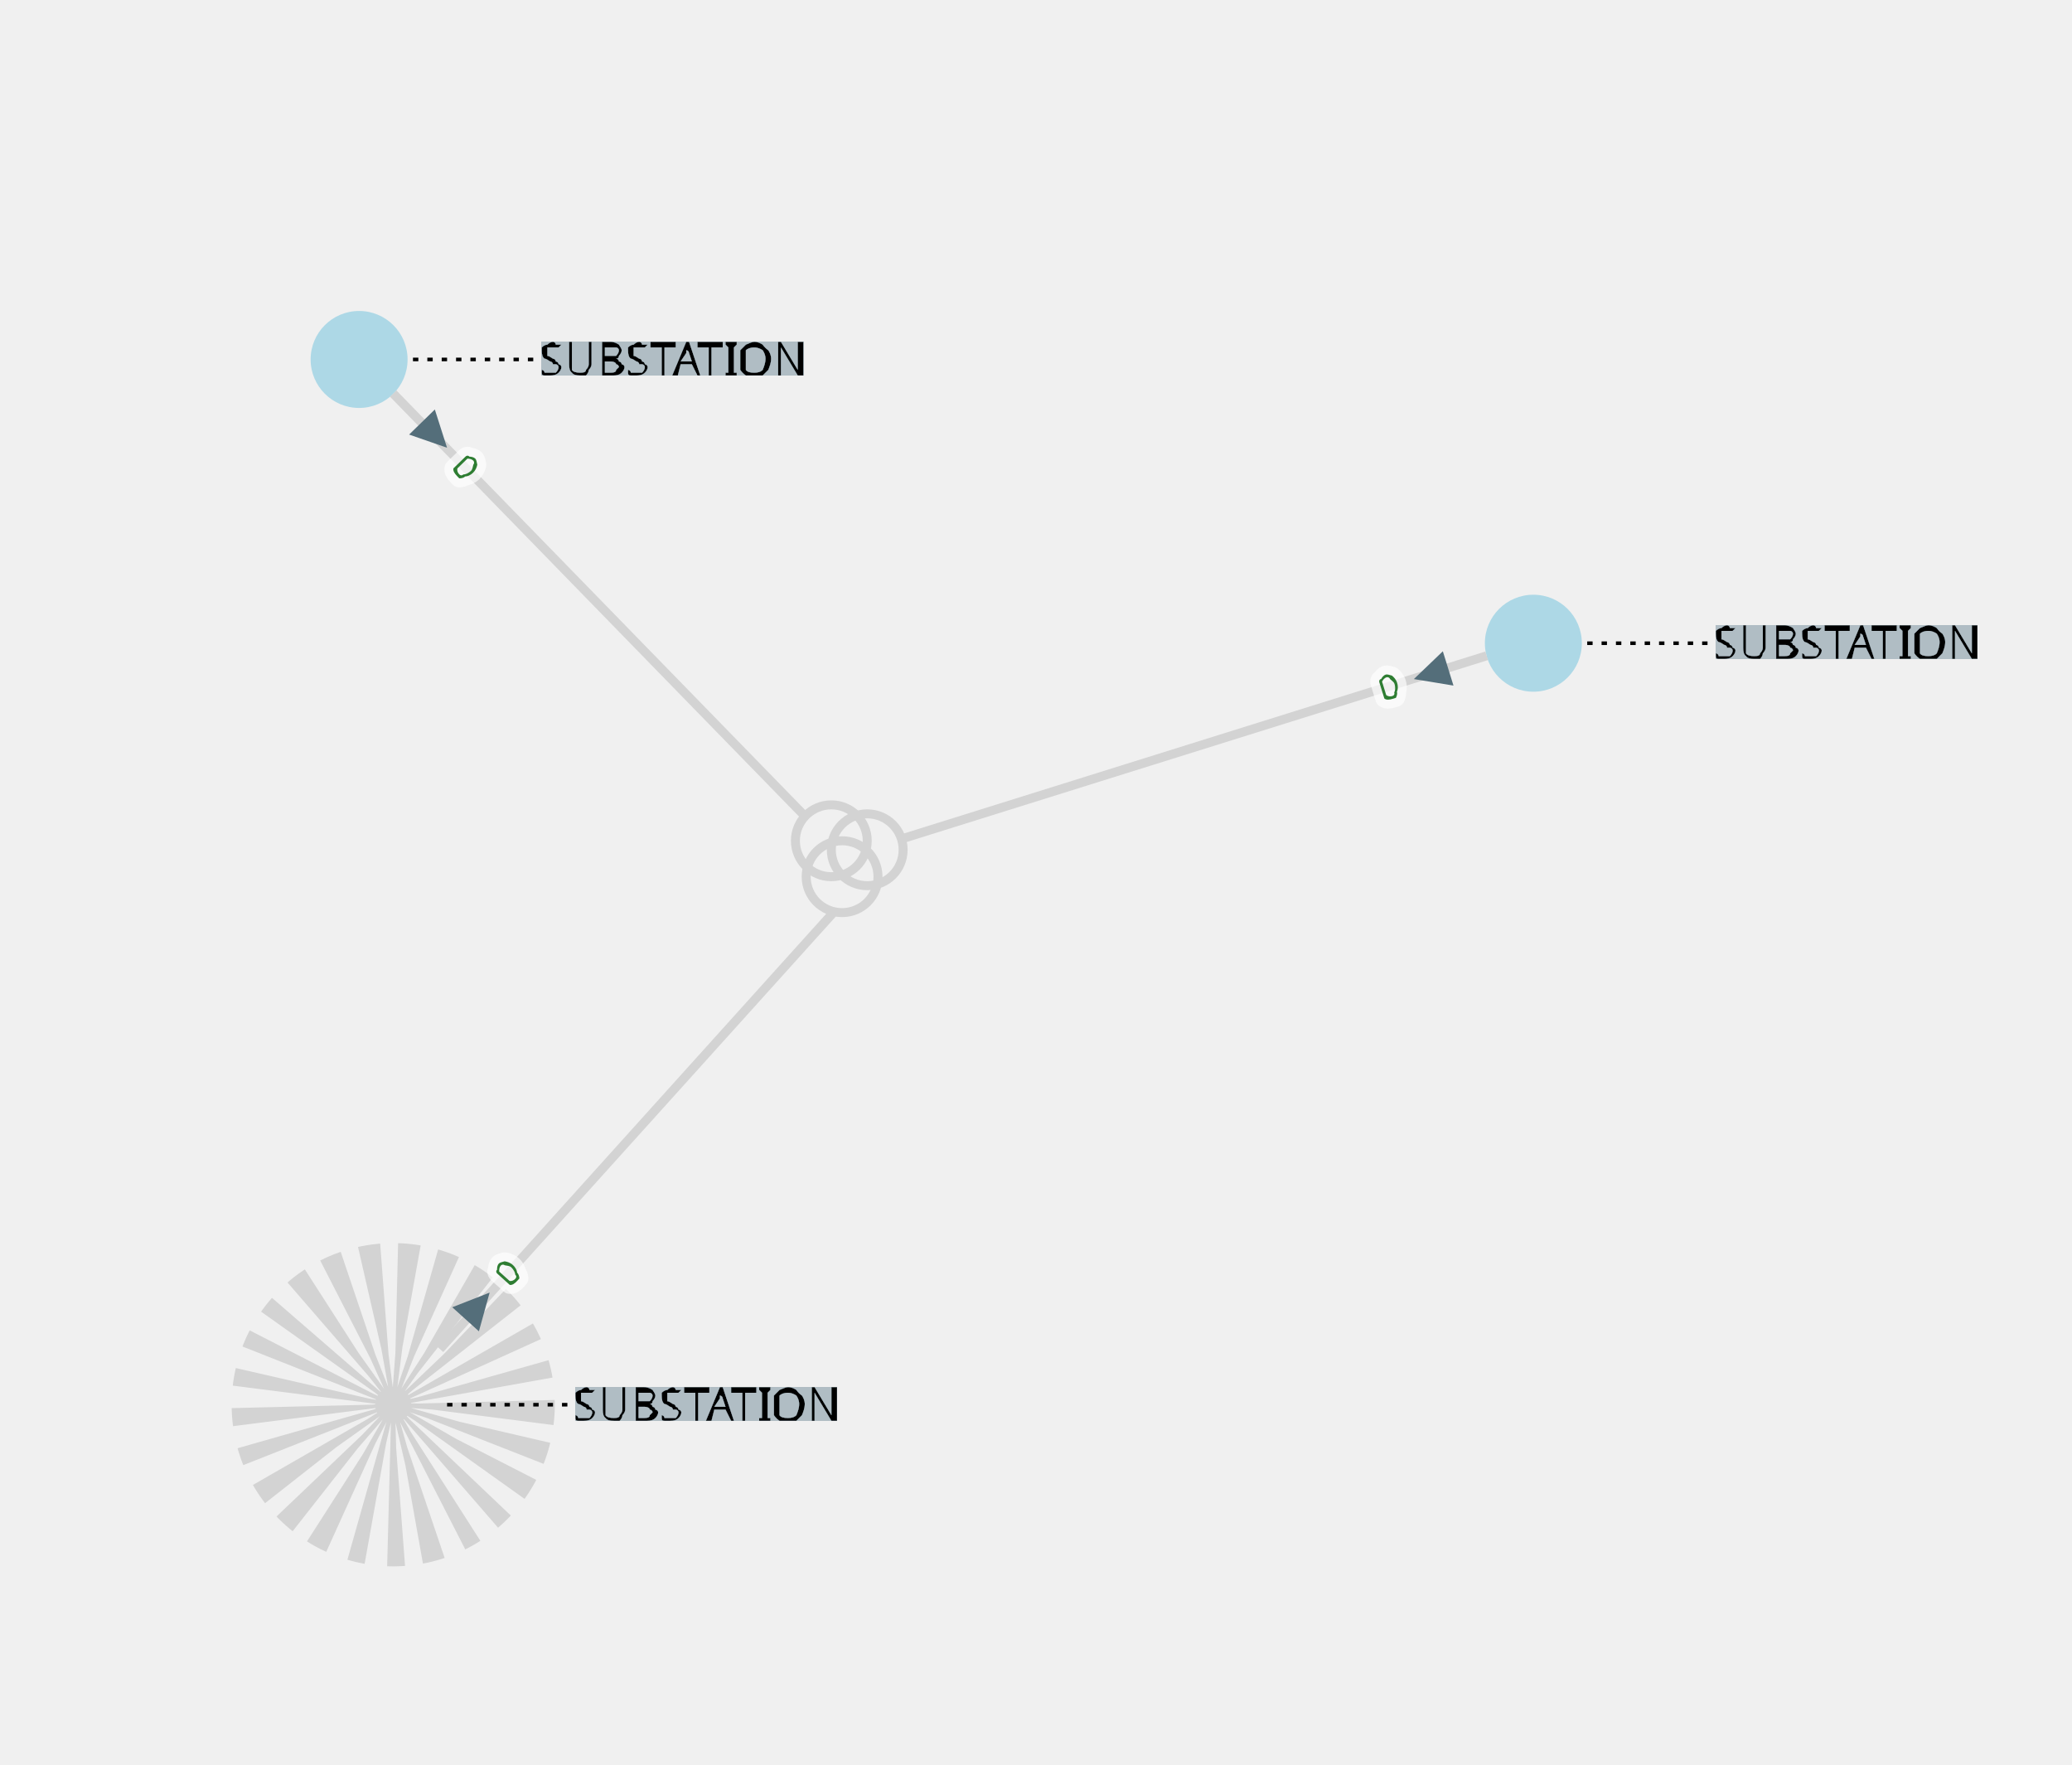
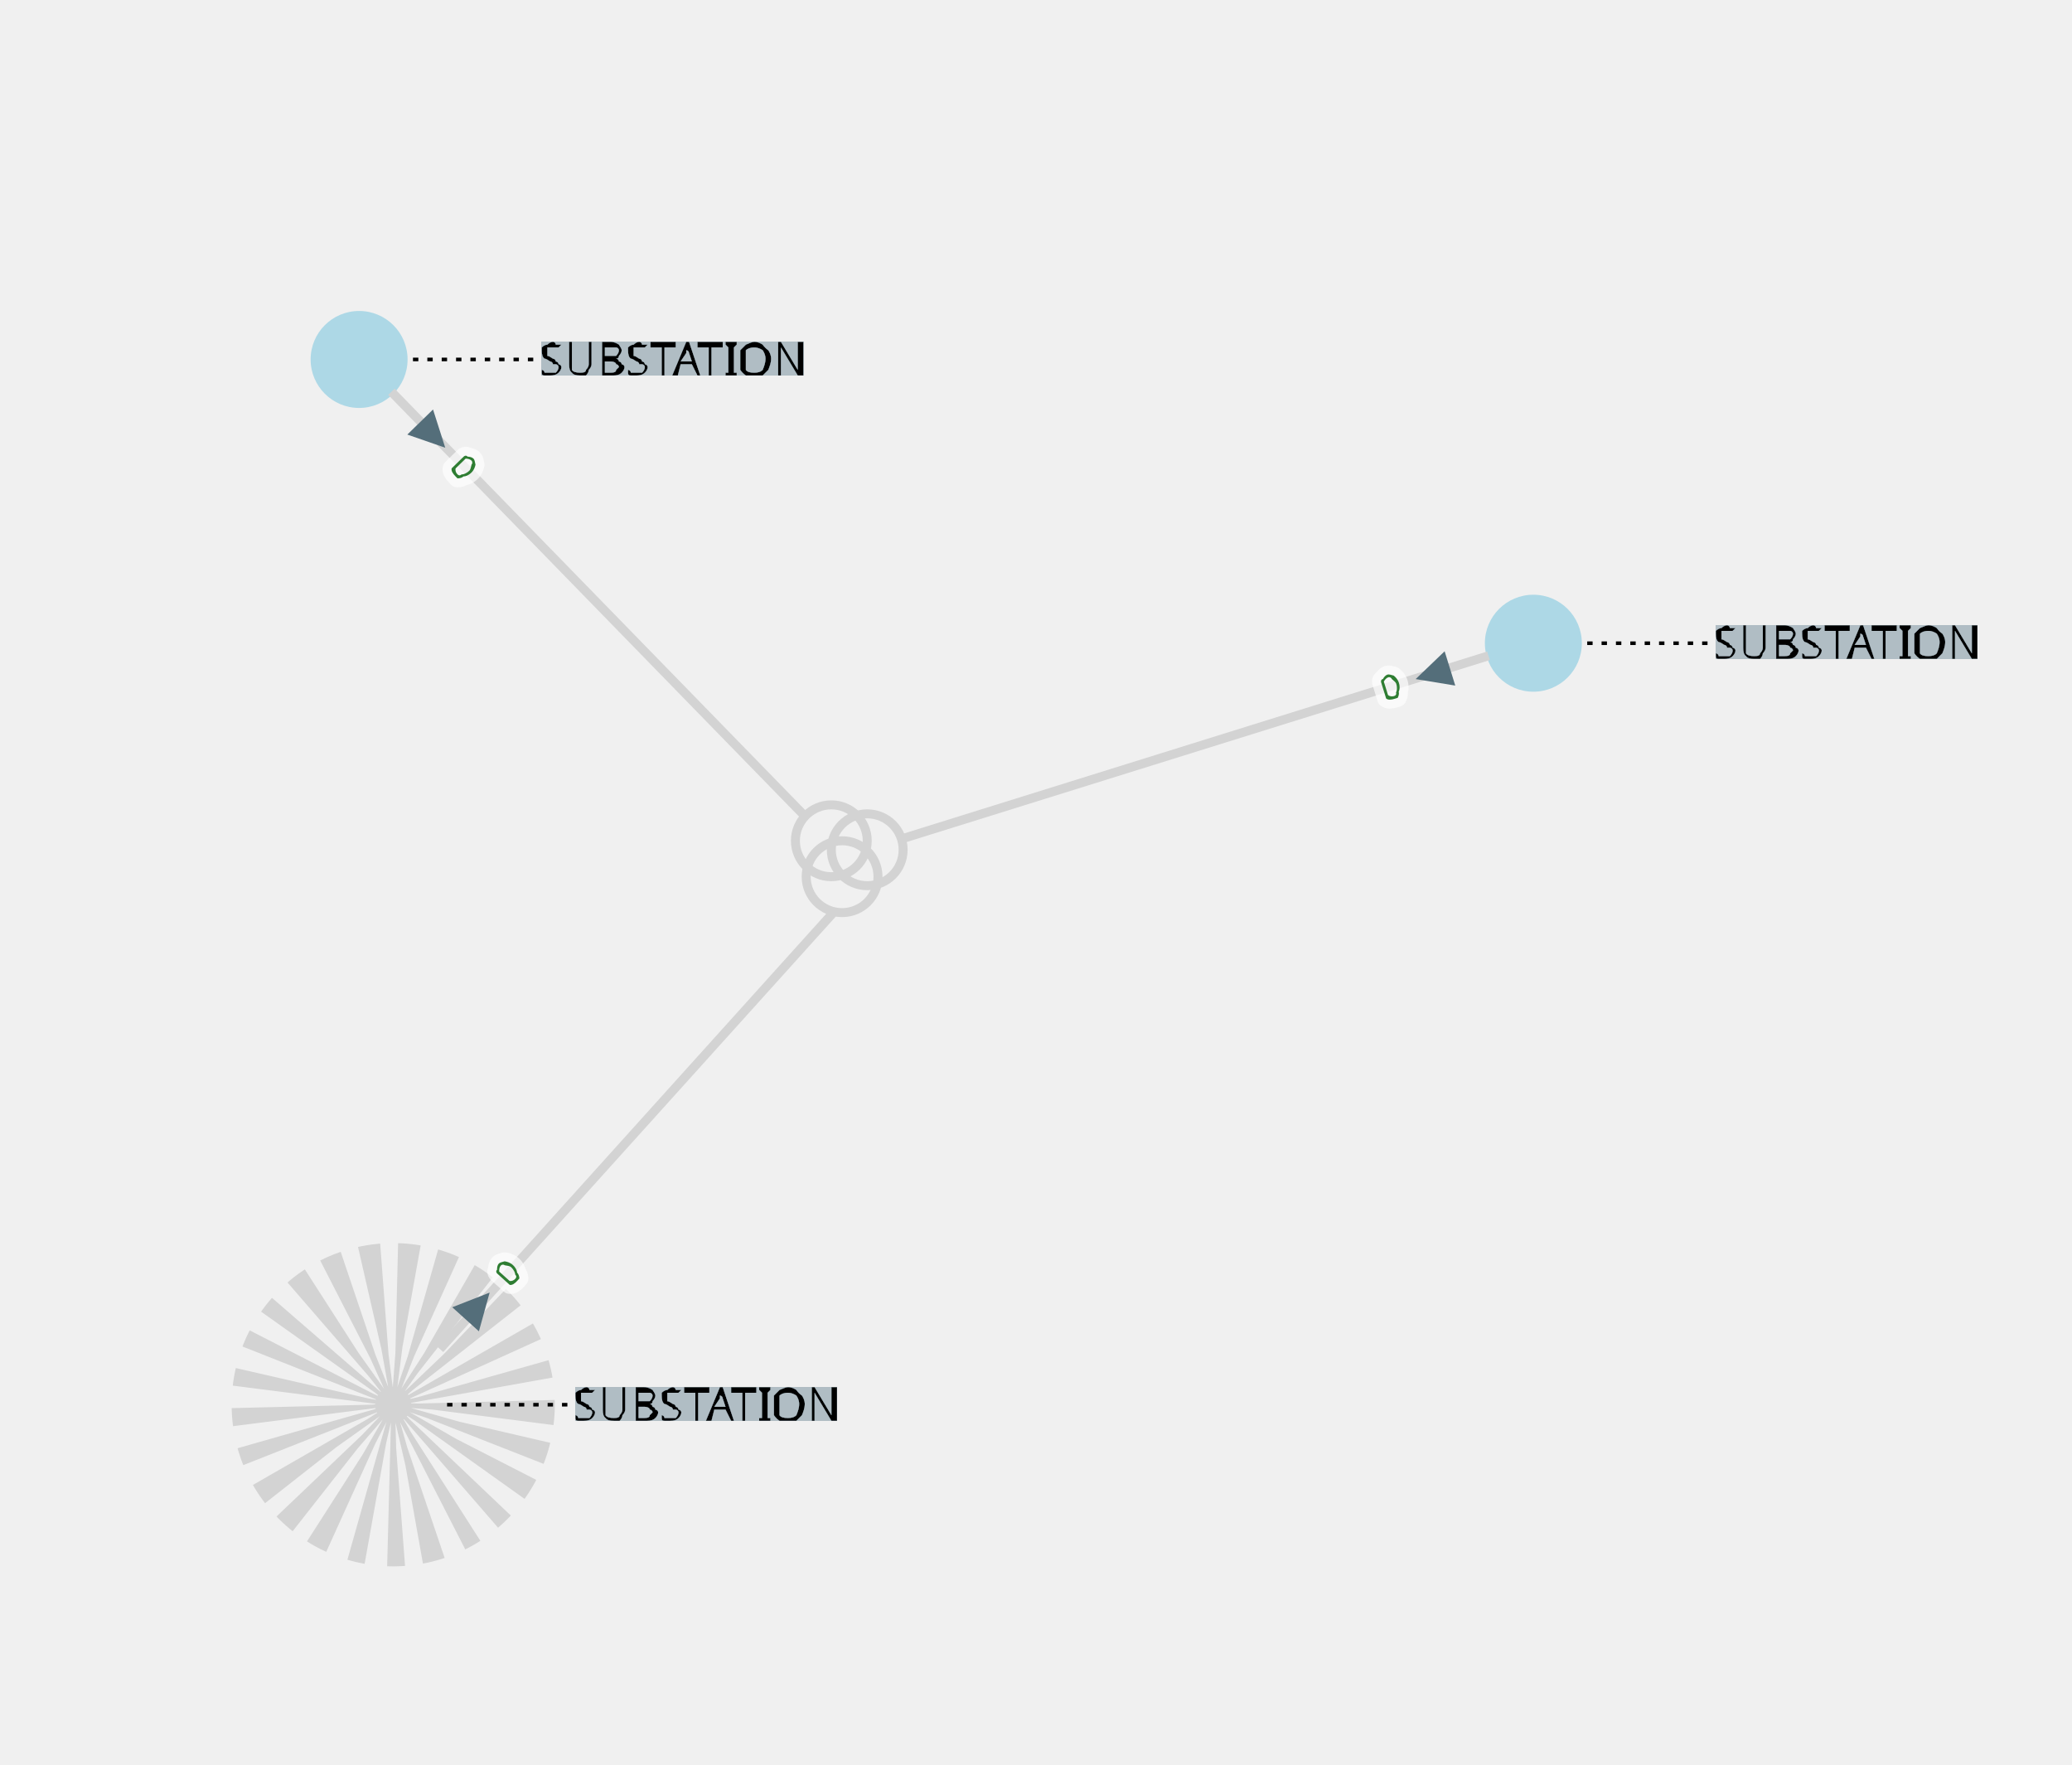
<svg xmlns="http://www.w3.org/2000/svg" width="800.00" height="680.96" viewBox="-3.99 -4.23 11.54 9.82">
  <style>
.nad-branch-edges polyline, .nad-branch-edges path {stroke: var(--nad-vl-color, lightgrey); stroke-width: 0.05; fill: none}
.nad-branch-edges circle {stroke: var(--nad-vl-color, lightgrey); stroke-width: 0.05; fill: none}
.nad-3wt-edges polyline {stroke: var(--nad-vl-color, lightgrey); stroke-width: 0.05; fill: none}
.nad-text-edges {stroke: black; stroke-width: 0.02; stroke-dasharray: .03,.05}
.nad-branch-edges .nad-disconnected polyline {stroke-dasharray: .1,.1}
.nad-vl-nodes circle, .nad-vl-nodes path {fill: var(--nad-vl-color, lightblue)}
.nad-vl-nodes circle.nad-unknown-busnode {stroke: lightgrey; stroke-dasharray: .05,.05; fill: none}
.nad-hvdc-edge polyline.nad-hvdc {stroke: grey; stroke-width: 0.2}
.nad-3wt-nodes circle {stroke: var(--nad-vl-color, lightgrey); stroke-width: 0.05; fill: none}
.nad-state-out .nad-arrow-in {visibility: hidden}
.nad-state-in .nad-arrow-out {visibility: hidden}
.nad-active path {stroke: none; fill: #546e7a}
.nad-active {visibility: visible}
.nad-reactive {visibility: hidden}
.nad-reactive path {stroke: none; fill: #0277bd}
.nad-text-background {flood-color: #90a4aeaa}
.nad-text-nodes {font: 0.25px "Verdana"; fill: black}
.nad-edge-infos text {font: 0.2px "Verdana"; dominant-baseline:middle; stroke: #FFFFFFAA; stroke-width: 0.1; stroke-linejoin:round; paint-order: stroke}
.nad-edge-infos .nad-state-in text {fill: #b71c1c}
.nad-edge-infos .nad-state-out text {fill: #2e7d32}
.nad-vl0to30 {--nad-vl-color: #AFB42B}
.nad-vl30to50 {--nad-vl-color: #EF9A9A}
.nad-vl50to70 {--nad-vl-color: #9C27B0}
.nad-vl70to120 {--nad-vl-color: #E65100}
.nad-vl120to180 {--nad-vl-color: #00ACC1}
.nad-vl180to300 {--nad-vl-color: #2E7D32}
.nad-vl300to500 {--nad-vl-color: #D32F2F}
.nad-branch-edges .nad-overload polyline, .nad-branch-edges .nad-overload path {animation: line-blink 3s infinite}
.nad-vl-nodes .nad-overvoltage {animation: node-over-blink 3s infinite}
.nad-vl-nodes .nad-undervoltage {animation: node-under-blink 3s infinite}

@keyframes line-blink {
  0%, 80%, 100% {stroke: var(--nad-vl-color, black); stroke-width: 0.05}
  40% {stroke: #FFEB3B; stroke-width: 0.15}
}
@keyframes node-over-blink {
  0%, 80%, 100% {stroke: white; stroke-width: 0}
  40% {stroke: #ff5722; stroke-width: 0.15}
}
@keyframes node-under-blink {
  0%, 80%, 100% {stroke: white; stroke-width: 0}
  40% {stroke: #00BCD4; stroke-width: 0.15}
}
</style>
  <defs>
    <filter id="textBgFilter" x="0" y="0" width="1" height="1">
      <feFlood class="nad-text-background" />
      <feComposite in="SourceGraphic" operator="over" />
    </filter>
  </defs>
  <g class="nad-vl-nodes">
    <g transform="translate(-1.99,-2.23)" id="0" class="nad-vl120to180">
      <circle r="0.27" id="1" />
    </g>
    <g transform="translate(-1.80,3.59)" id="2" class="nad-vl30to50">
      <circle class="nad-unknown-busnode" r="0.40" />
    </g>
    <g transform="translate(4.55,-0.65)" id="3" class="nad-vl0to30">
      <circle r="0.27" id="4" />
    </g>
  </g>
  <g class="nad-branch-edges" />
  <g class="nad-3wt-edges">
    <g id="6" class="nad-vl120to180">
-       <polyline points="-1.80,-2.04 0.49,0.31" />
-       <g class="nad-edge-infos" transform="translate(-1.57,-1.81)">
+       <polyline points="-1.81,-2.05 0.49,0.31" />
+       <g class="nad-edge-infos" transform="translate(-1.58,-1.81)">
        <g class="nad-active nad-state-out">
          <g transform="rotate(135.72)">
            <path class="nad-arrow-in" d="M-0.1 -0.1 H0.1 L0 0.1z" />
            <path class="nad-arrow-out" d="M-0.1 0.1 H0.1 L0 -0.1z" />
          </g>
          <text transform="rotate(45.72)" x="0.19">0</text>
        </g>
        <g class="nad-reactive nad-state-out">
          <g transform="rotate(135.72)">
            <path class="nad-arrow-in" d="M-0.1 -0.1 H0.1 L0 0.1z" />
            <path class="nad-arrow-out" d="M-0.1 0.1 H0.1 L0 -0.1z" />
          </g>
          <text transform="rotate(45.72)" x="0.19">0</text>
        </g>
      </g>
    </g>
    <g id="7" class="nad-disconnected nad-vl30to50">
      <polyline points="-1.54,3.28 0.66,0.84" />
      <g class="nad-edge-infos" transform="translate(-1.33,3.04)">
        <g class="nad-active nad-state-out">
          <g transform="rotate(42.05)">
            <path class="nad-arrow-in" d="M-0.1 -0.1 H0.1 L0 0.1z" />
            <path class="nad-arrow-out" d="M-0.1 0.1 H0.1 L0 -0.1z" />
          </g>
          <text transform="rotate(-47.95)" x="0.19">0</text>
        </g>
        <g class="nad-reactive nad-state-out">
          <g transform="rotate(42.05)">
            <path class="nad-arrow-in" d="M-0.1 -0.1 H0.1 L0 0.1z" />
            <path class="nad-arrow-out" d="M-0.1 0.1 H0.1 L0 -0.1z" />
          </g>
          <text transform="rotate(-47.95)" x="0.19">0</text>
        </g>
      </g>
    </g>
    <g id="8" class="nad-vl0to30">
-       <polyline points="4.29,-0.58 1.03,0.44" />
-       <g class="nad-edge-infos" transform="translate(3.98,-0.48)">
+       <polyline points="4.30,-0.58 1.03,0.44" />
+       <g class="nad-edge-infos" transform="translate(3.99,-0.48)">
        <g class="nad-active nad-state-out">
          <g transform="rotate(-107.23)">
            <path class="nad-arrow-in" d="M-0.1 -0.1 H0.1 L0 0.1z" />
            <path class="nad-arrow-out" d="M-0.1 0.1 H0.1 L0 -0.1z" />
          </g>
          <text transform="rotate(-17.23)" x="-0.19" style="text-anchor:end">0</text>
        </g>
        <g class="nad-reactive nad-state-out">
          <g transform="rotate(-107.23)">
            <path class="nad-arrow-in" d="M-0.1 -0.1 H0.1 L0 0.1z" />
            <path class="nad-arrow-out" d="M-0.1 0.1 H0.1 L0 -0.1z" />
          </g>
          <text transform="rotate(-17.23)" x="-0.19" style="text-anchor:end">0</text>
        </g>
      </g>
    </g>
  </g>
  <g class="nad-3wt-nodes">
    <g>
      <circle class="nad-vl120to180" cx="0.64" cy="0.45" r="0.20" />
      <circle class="nad-disconnected nad-vl30to50" cx="0.70" cy="0.65" r="0.20" />
      <circle class="nad-vl0to30" cx="0.84" cy="0.50" r="0.20" />
    </g>
  </g>
  <g class="nad-text-edges">
    <polyline id="0_edge" points="-1.69,-2.23 -0.99,-2.23" />
    <polyline id="2_edge" points="-1.50,3.59 -0.80,3.59" />
    <polyline id="3_edge" points="4.85,-0.65 5.55,-0.65" />
  </g>
  <g class="nad-text-nodes">
    <text filter="url(#textBgFilter)" y="-2.23" style="dominant-baseline:middle" x="-0.99">SUBSTATION</text>
    <text filter="url(#textBgFilter)" y="3.59" style="dominant-baseline:middle" x="-0.80">SUBSTATION</text>
    <text filter="url(#textBgFilter)" y="-0.65" style="dominant-baseline:middle" x="5.55">SUBSTATION</text>
  </g>
</svg>
